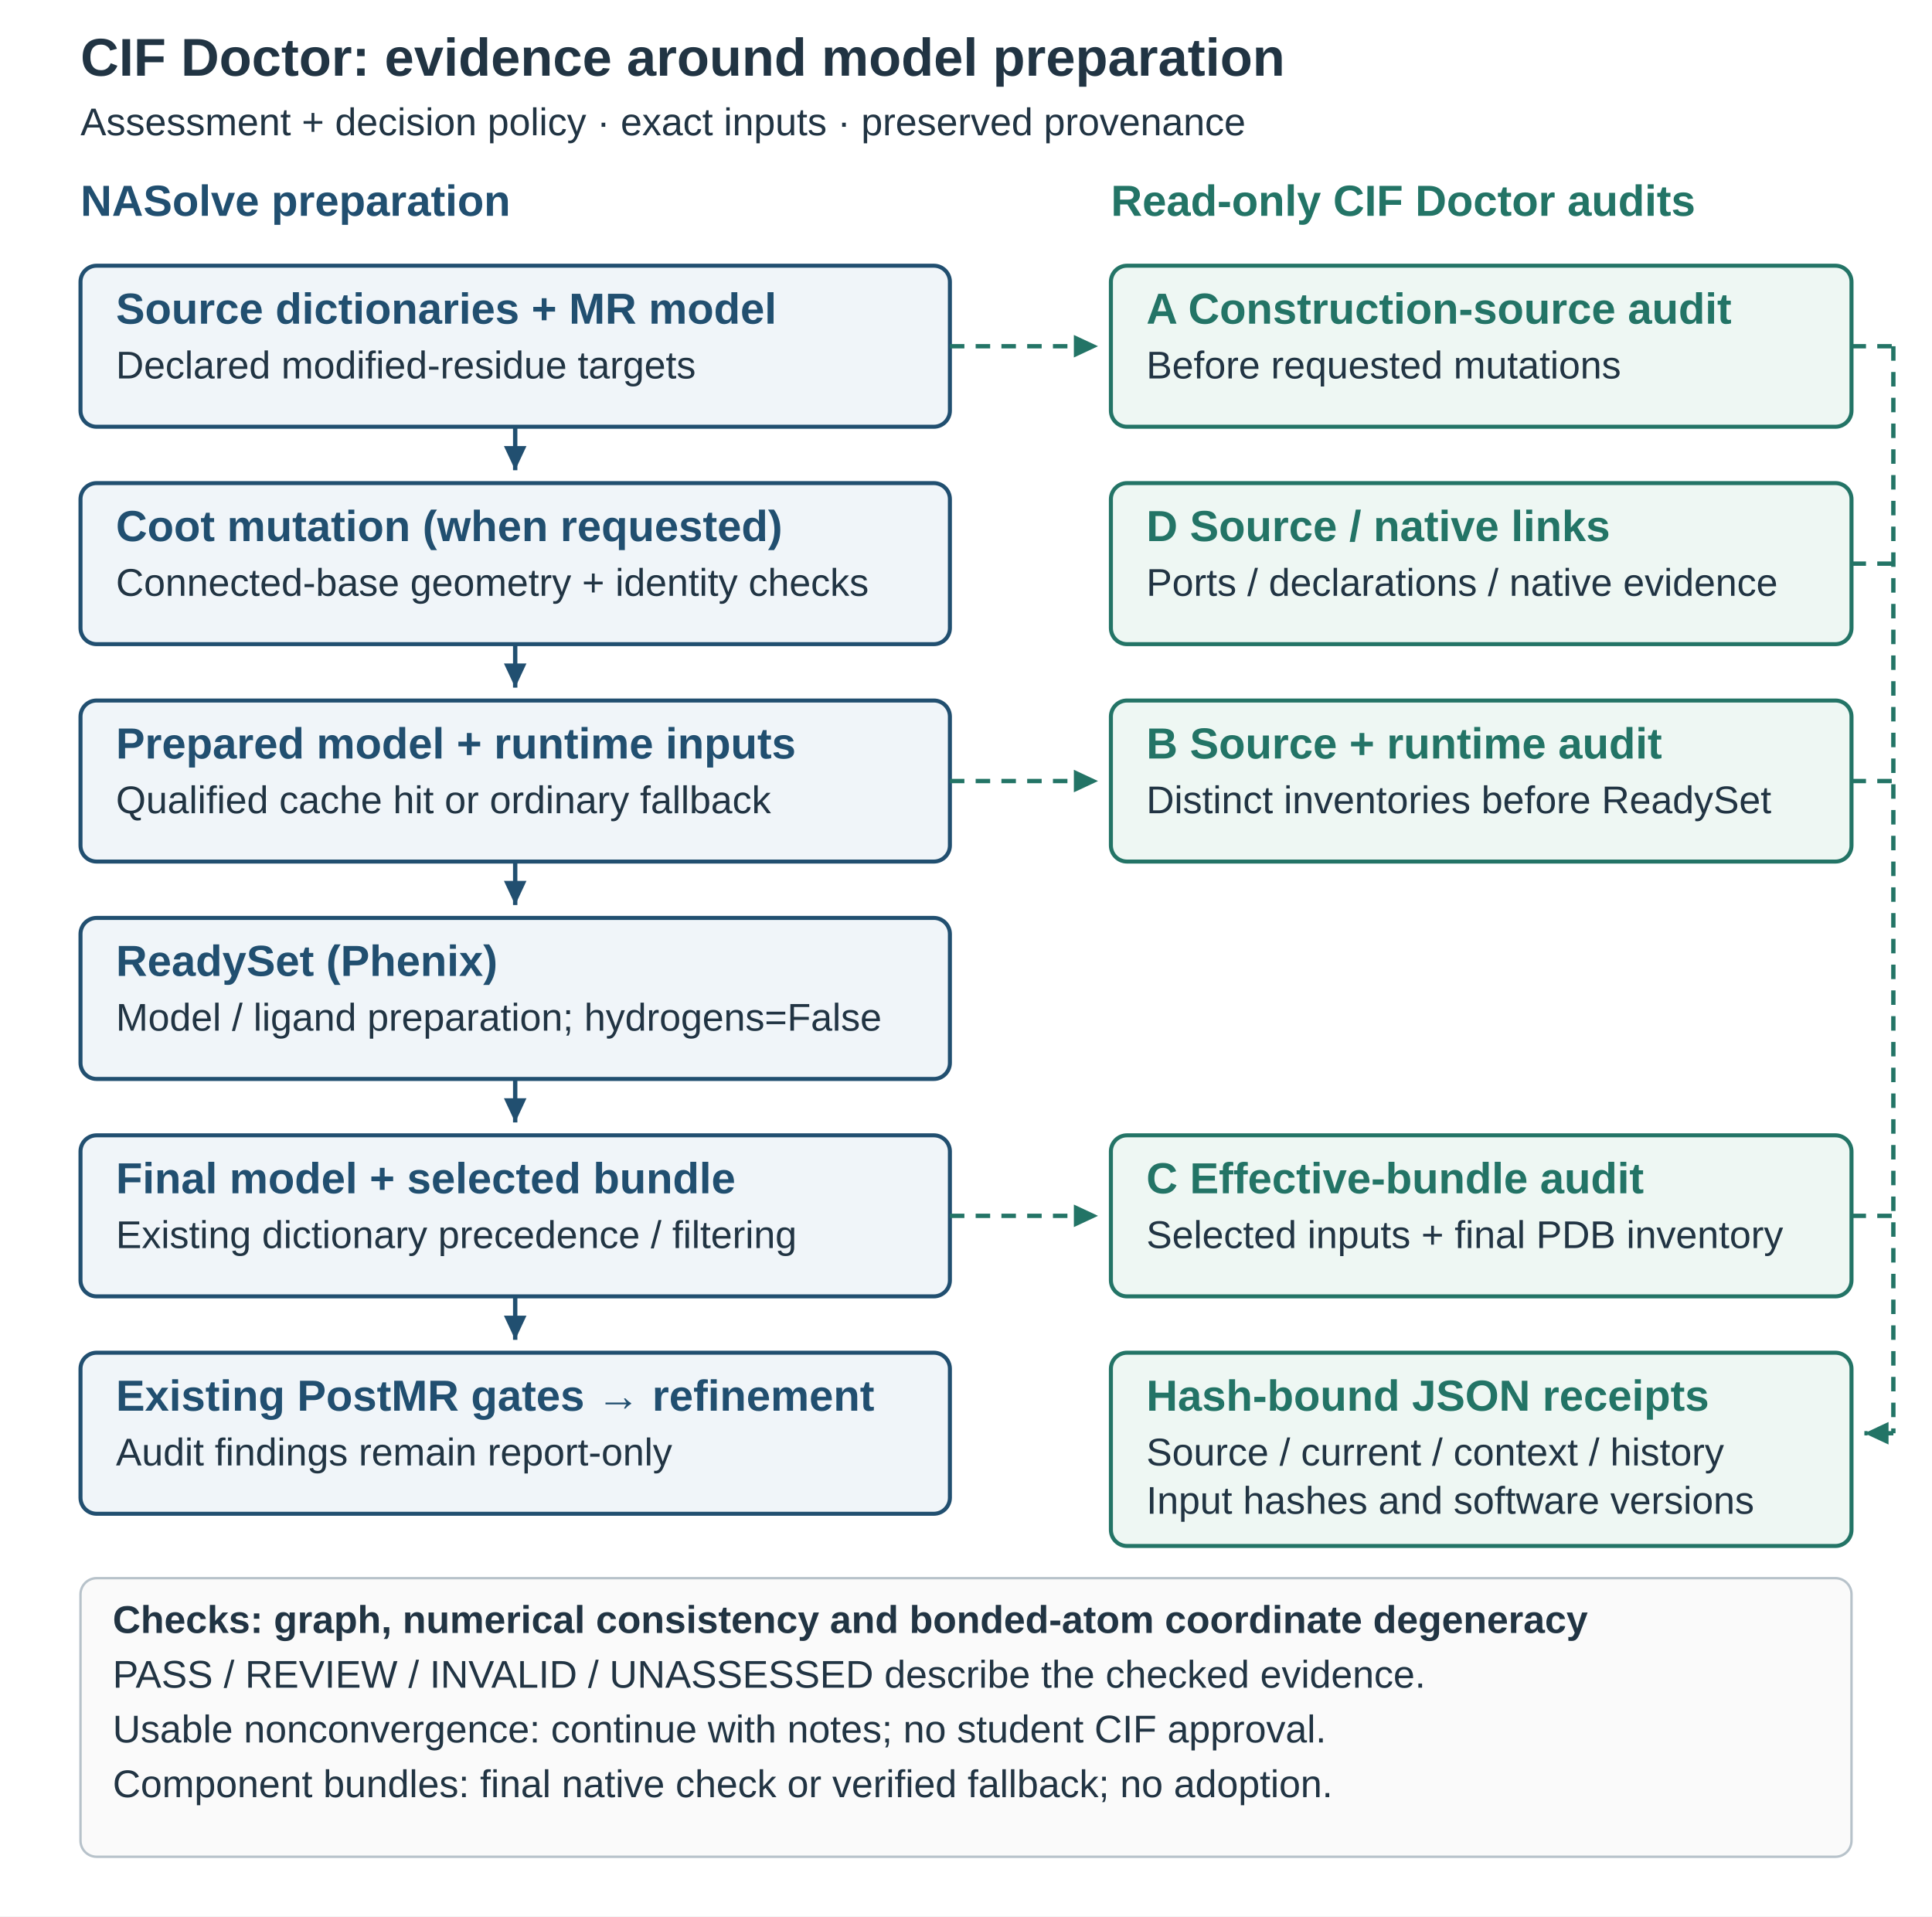
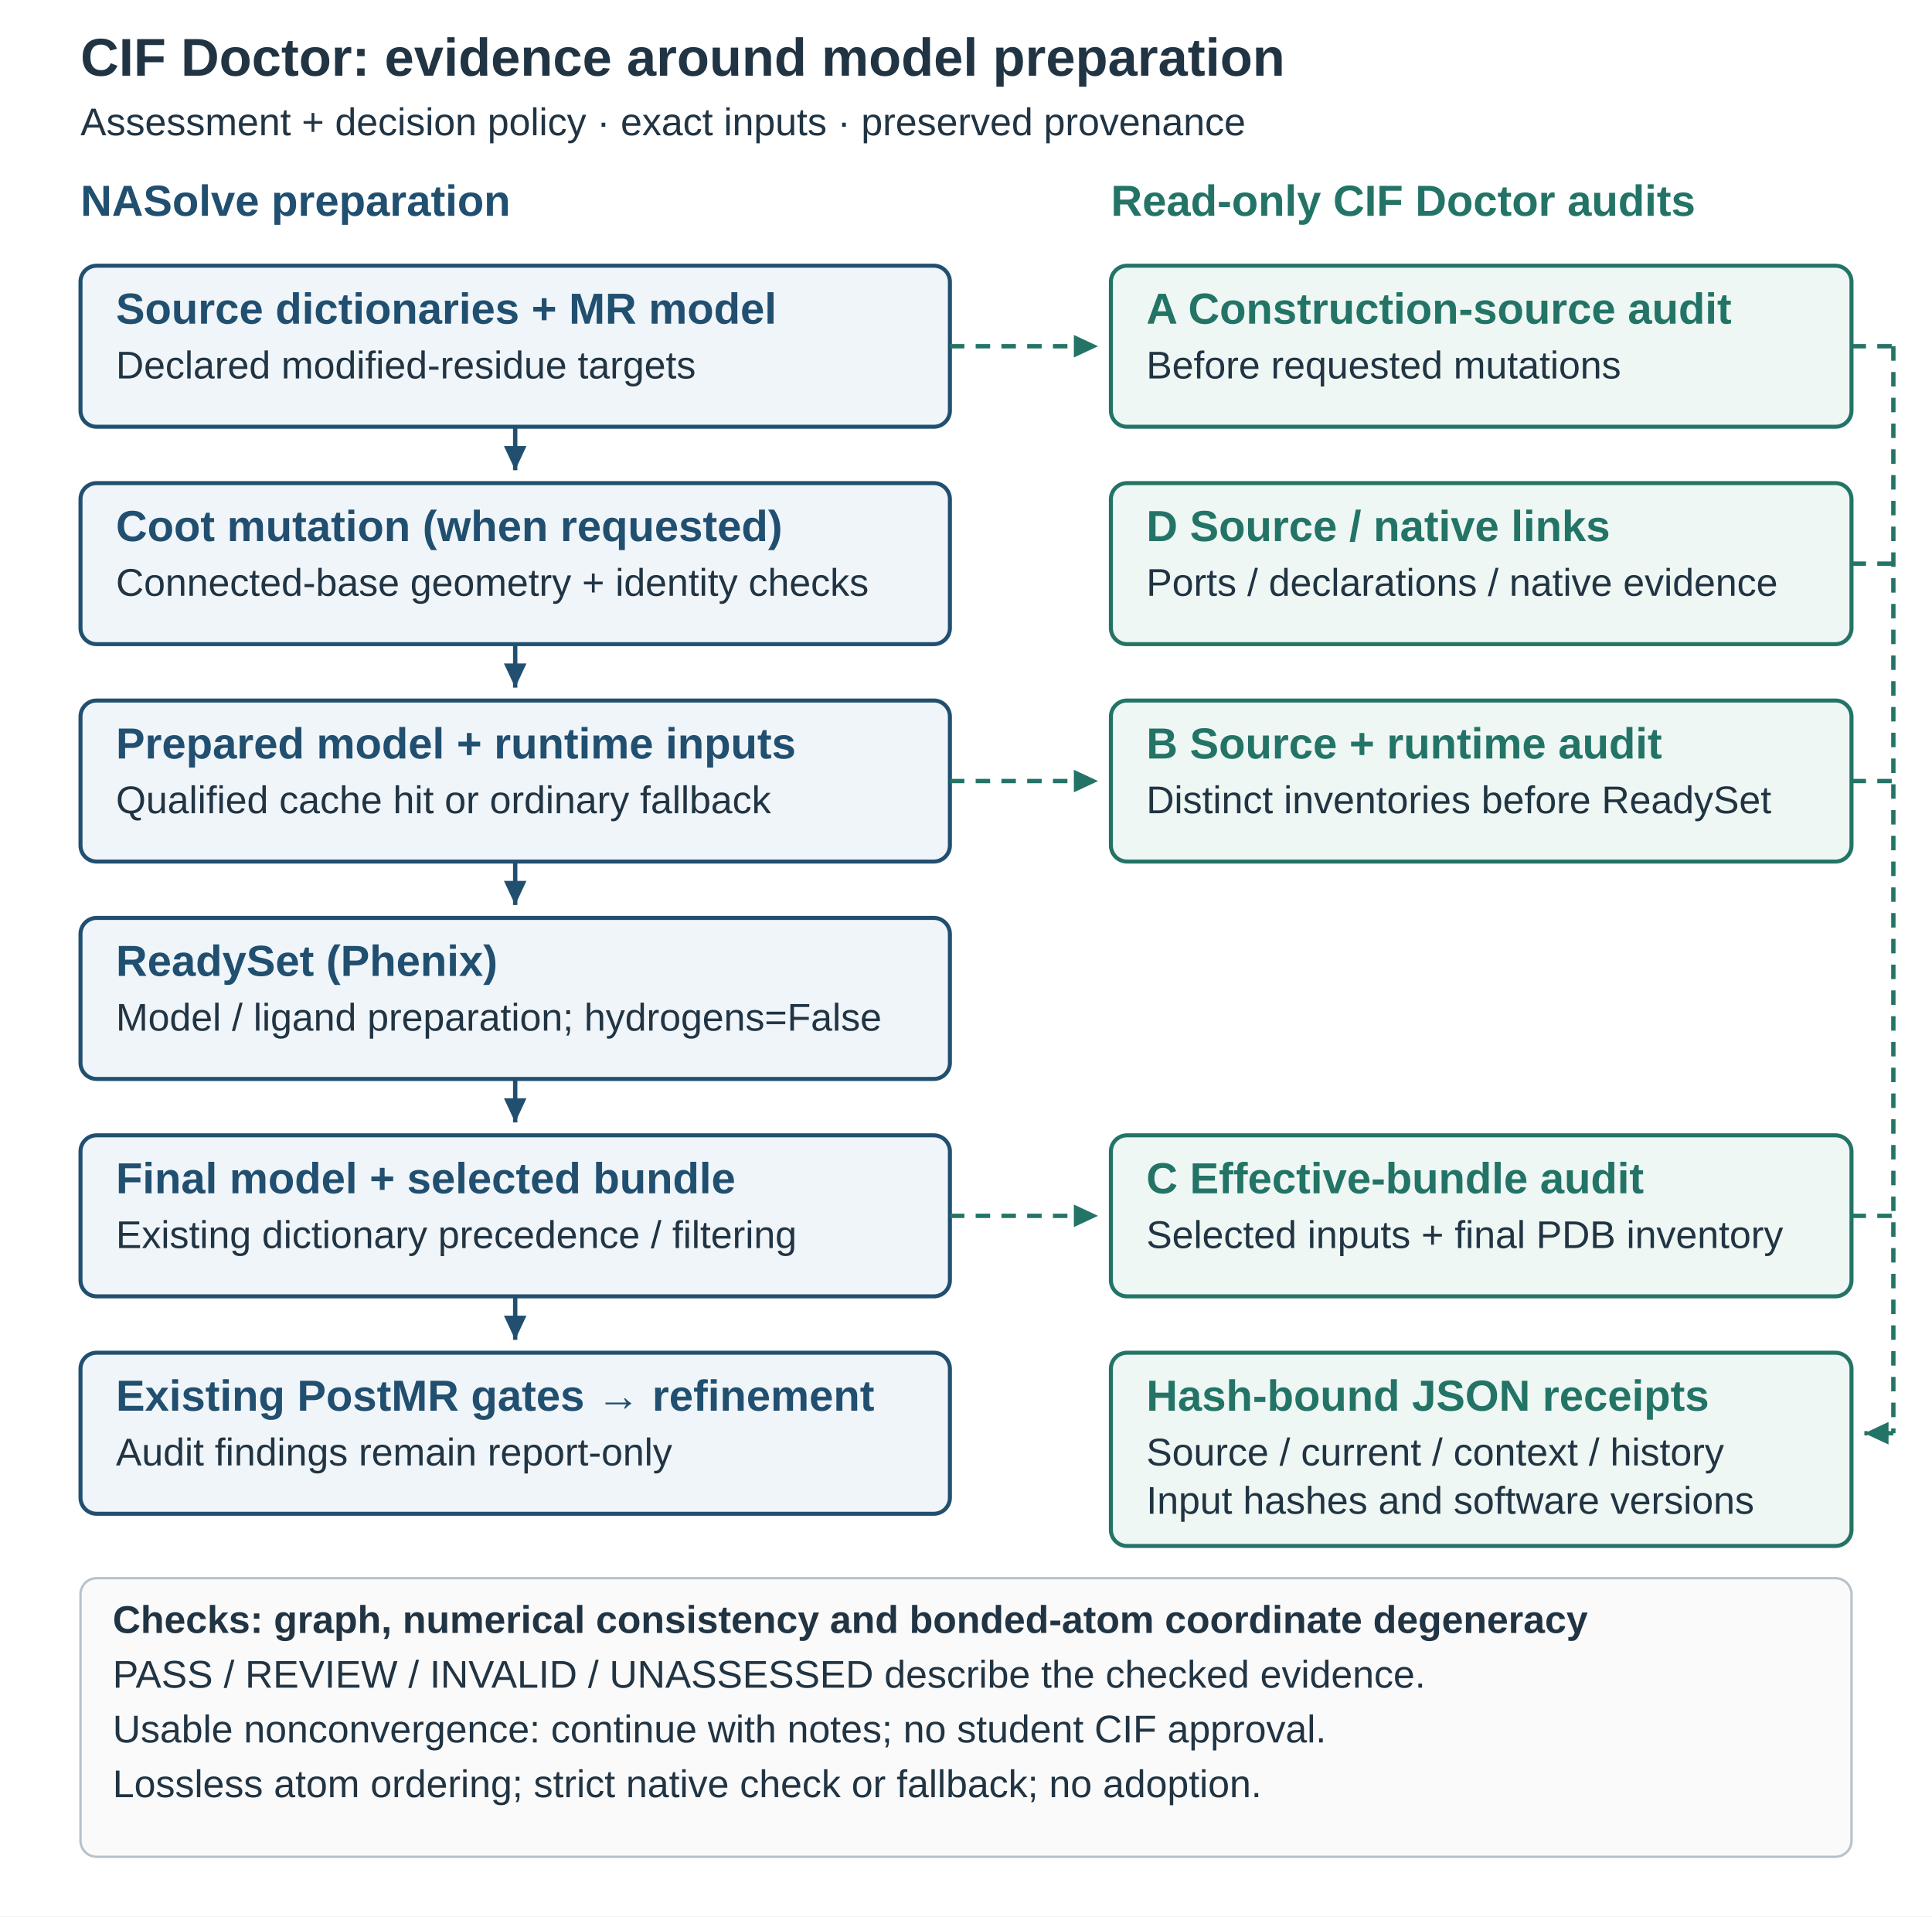
<svg xmlns="http://www.w3.org/2000/svg" width="180mm" height="178.5mm" viewBox="0 0 1200 1190" role="img" aria-labelledby="title description">
  <rect width="1200" height="1190" fill="white" />
  <text x="50" y="47" font-family="Arial, Helvetica, sans-serif" font-size="33" font-weight="bold" fill="#213443" text-anchor="start">CIF Doctor: evidence around model preparation</text>
  <text x="50" y="84" font-family="Arial, Helvetica, sans-serif" font-size="24" font-weight="normal" fill="#213443" text-anchor="start">Assessment + decision policy · exact inputs · preserved provenance</text>
  <text x="50" y="134" font-family="Arial, Helvetica, sans-serif" font-size="27" font-weight="bold" fill="#214f70" text-anchor="start">NASolve preparation</text>
  <text x="690" y="134" font-family="Arial, Helvetica, sans-serif" font-size="27" font-weight="bold" fill="#237466" text-anchor="start">Read-only CIF Doctor audits</text>
  <g id="source-inputs">
    <rect x="50" y="165" width="540" height="100" rx="10" fill="#f0f5f9" stroke="#214f70" stroke-width="2.5" />
    <text x="72" y="201" font-family="Arial, Helvetica, sans-serif" font-size="27" font-weight="bold" fill="#214f70" text-anchor="start">Source dictionaries + MR model</text>
    <text x="72" y="235" font-family="Arial, Helvetica, sans-serif" font-size="24" font-weight="normal" fill="#213443" text-anchor="start">Declared modified-residue targets</text>
  </g>
  <g id="coot-mutation">
    <rect x="50" y="300" width="540" height="100" rx="10" fill="#f0f5f9" stroke="#214f70" stroke-width="2.5" />
    <text x="72" y="336" font-family="Arial, Helvetica, sans-serif" font-size="27" font-weight="bold" fill="#214f70" text-anchor="start">Coot mutation (when requested)</text>
    <text x="72" y="370" font-family="Arial, Helvetica, sans-serif" font-size="24" font-weight="normal" fill="#213443" text-anchor="start">Connected-base geometry + identity checks</text>
  </g>
  <g id="prepared-inputs">
    <rect x="50" y="435" width="540" height="100" rx="10" fill="#f0f5f9" stroke="#214f70" stroke-width="2.5" />
    <text x="72" y="471" font-family="Arial, Helvetica, sans-serif" font-size="27" font-weight="bold" fill="#214f70" text-anchor="start">Prepared model + runtime inputs</text>
    <text x="72" y="505" font-family="Arial, Helvetica, sans-serif" font-size="24" font-weight="normal" fill="#213443" text-anchor="start">Qualified cache hit or ordinary fallback</text>
  </g>
  <g id="readyset">
    <rect x="50" y="570" width="540" height="100" rx="10" fill="#f0f5f9" stroke="#214f70" stroke-width="2.5" />
    <text x="72" y="606" font-family="Arial, Helvetica, sans-serif" font-size="27" font-weight="bold" fill="#214f70" text-anchor="start">ReadySet (Phenix)</text>
    <text x="72" y="640" font-family="Arial, Helvetica, sans-serif" font-size="24" font-weight="normal" fill="#213443" text-anchor="start">Model / ligand preparation; hydrogens=False</text>
  </g>
  <g id="effective-inputs">
    <rect x="50" y="705" width="540" height="100" rx="10" fill="#f0f5f9" stroke="#214f70" stroke-width="2.5" />
    <text x="72" y="741" font-family="Arial, Helvetica, sans-serif" font-size="27" font-weight="bold" fill="#214f70" text-anchor="start">Final model + selected bundle</text>
    <text x="72" y="775" font-family="Arial, Helvetica, sans-serif" font-size="24" font-weight="normal" fill="#213443" text-anchor="start">Existing dictionary precedence / filtering</text>
  </g>
  <g id="postmr-gates">
    <rect x="50" y="840" width="540" height="100" rx="10" fill="#f0f5f9" stroke="#214f70" stroke-width="2.5" />
    <text x="72" y="876" font-family="Arial, Helvetica, sans-serif" font-size="27" font-weight="bold" fill="#214f70" text-anchor="start">Existing PostMR gates → refinement</text>
    <text x="72" y="910" font-family="Arial, Helvetica, sans-serif" font-size="24" font-weight="normal" fill="#213443" text-anchor="start">Audit findings remain report-only</text>
  </g>
  <g id="preparation-flow-0">
    <path d="M 320.0 265.0 L 320.0 292.0" fill="none" stroke="#214f70" stroke-width="2.7" />
    <polygon points="320.0,292.0 313.0,277.0 327.0,277.0" fill="#214f70" />
  </g>
  <g id="preparation-flow-1">
    <path d="M 320.0 400.0 L 320.0 427.0" fill="none" stroke="#214f70" stroke-width="2.7" />
    <polygon points="320.0,427.0 313.0,412.0 327.0,412.0" fill="#214f70" />
  </g>
  <g id="preparation-flow-2">
    <path d="M 320.0 535.0 L 320.0 562.0" fill="none" stroke="#214f70" stroke-width="2.7" />
    <polygon points="320.0,562.0 313.0,547.0 327.0,547.0" fill="#214f70" />
  </g>
  <g id="preparation-flow-3">
    <path d="M 320.0 670.0 L 320.0 697.0" fill="none" stroke="#214f70" stroke-width="2.7" />
    <polygon points="320.0,697.0 313.0,682.0 327.0,682.0" fill="#214f70" />
  </g>
  <g id="preparation-flow-4">
    <path d="M 320.0 805.0 L 320.0 832.0" fill="none" stroke="#214f70" stroke-width="2.7" />
    <polygon points="320.0,832.0 313.0,817.0 327.0,817.0" fill="#214f70" />
  </g>
  <g id="mutation-audit">
    <rect x="690" y="165" width="460" height="100" rx="10" fill="#eef7f3" stroke="#237466" stroke-width="2.5" />
    <text x="712" y="201" font-family="Arial, Helvetica, sans-serif" font-size="27" font-weight="bold" fill="#237466" text-anchor="start">A  Construction-source audit</text>
    <text x="712" y="235" font-family="Arial, Helvetica, sans-serif" font-size="24" font-weight="normal" fill="#213443" text-anchor="start">Before requested mutations</text>
  </g>
  <g id="audit-branch-mutation-audit">
    <path d="M 590.0 215.0 L 599.0 215.0" fill="none" stroke="#237466" stroke-width="2.7" />
    <path d="M 606.0 215.0 L 615.0 215.0" fill="none" stroke="#237466" stroke-width="2.7" />
    <path d="M 622.0 215.0 L 631.0 215.0" fill="none" stroke="#237466" stroke-width="2.7" />
    <path d="M 638.0 215.0 L 647.0 215.0" fill="none" stroke="#237466" stroke-width="2.7" />
    <path d="M 654.0 215.0 L 663.0 215.0" fill="none" stroke="#237466" stroke-width="2.7" />
    <path d="M 670.0 215.0 L 679.0 215.0" fill="none" stroke="#237466" stroke-width="2.7" />
    <polygon points="682.0,215.0 667.0,222.0 667.0,208.0" fill="#237466" />
  </g>
  <g id="source-runtime-audit">
    <rect x="690" y="435" width="460" height="100" rx="10" fill="#eef7f3" stroke="#237466" stroke-width="2.5" />
    <text x="712" y="471" font-family="Arial, Helvetica, sans-serif" font-size="27" font-weight="bold" fill="#237466" text-anchor="start">B  Source + runtime audit</text>
    <text x="712" y="505" font-family="Arial, Helvetica, sans-serif" font-size="24" font-weight="normal" fill="#213443" text-anchor="start">Distinct inventories before ReadySet</text>
  </g>
  <g id="audit-branch-source-runtime-audit">
    <path d="M 590.0 485.0 L 599.0 485.0" fill="none" stroke="#237466" stroke-width="2.7" />
    <path d="M 606.0 485.0 L 615.0 485.0" fill="none" stroke="#237466" stroke-width="2.7" />
    <path d="M 622.0 485.0 L 631.0 485.0" fill="none" stroke="#237466" stroke-width="2.7" />
    <path d="M 638.0 485.0 L 647.0 485.0" fill="none" stroke="#237466" stroke-width="2.7" />
    <path d="M 654.0 485.0 L 663.0 485.0" fill="none" stroke="#237466" stroke-width="2.7" />
    <path d="M 670.0 485.0 L 679.0 485.0" fill="none" stroke="#237466" stroke-width="2.7" />
    <polygon points="682.0,485.0 667.0,492.0 667.0,478.0" fill="#237466" />
  </g>
  <g id="effective-audit">
    <rect x="690" y="705" width="460" height="100" rx="10" fill="#eef7f3" stroke="#237466" stroke-width="2.5" />
    <text x="712" y="741" font-family="Arial, Helvetica, sans-serif" font-size="27" font-weight="bold" fill="#237466" text-anchor="start">C  Effective-bundle audit</text>
    <text x="712" y="775" font-family="Arial, Helvetica, sans-serif" font-size="24" font-weight="normal" fill="#213443" text-anchor="start">Selected inputs + final PDB inventory</text>
  </g>
  <g id="audit-branch-effective-audit">
    <path d="M 590.0 755.0 L 599.0 755.0" fill="none" stroke="#237466" stroke-width="2.7" />
    <path d="M 606.0 755.0 L 615.0 755.0" fill="none" stroke="#237466" stroke-width="2.7" />
    <path d="M 622.0 755.0 L 631.0 755.0" fill="none" stroke="#237466" stroke-width="2.7" />
    <path d="M 638.0 755.0 L 647.0 755.0" fill="none" stroke="#237466" stroke-width="2.7" />
    <path d="M 654.0 755.0 L 663.0 755.0" fill="none" stroke="#237466" stroke-width="2.7" />
    <path d="M 670.0 755.0 L 679.0 755.0" fill="none" stroke="#237466" stroke-width="2.7" />
    <polygon points="682.0,755.0 667.0,762.0 667.0,748.0" fill="#237466" />
  </g>
  <g id="catalogue-census">
    <rect x="690" y="300" width="460" height="100" rx="10" fill="#eef7f3" stroke="#237466" stroke-width="2.5" />
    <text x="712" y="336" font-family="Arial, Helvetica, sans-serif" font-size="27" font-weight="bold" fill="#237466" text-anchor="start">D  Source / native links</text>
    <text x="712" y="370" font-family="Arial, Helvetica, sans-serif" font-size="24" font-weight="normal" fill="#213443" text-anchor="start">Ports / declarations / native evidence</text>
  </g>
  <g id="catalogue-to-receipts">
    <path d="M 1150.0 350.0 L 1159.0 350.0" fill="none" stroke="#237466" stroke-width="2.7" />
    <path d="M 1166.0 350.0 L 1175.0 350.0" fill="none" stroke="#237466" stroke-width="2.7" />
  </g>
  <g id="json-receipts">
    <rect x="690" y="840" width="460" height="120" rx="10" fill="#eef7f3" stroke="#237466" stroke-width="2.5" />
    <text x="712" y="876" font-family="Arial, Helvetica, sans-serif" font-size="27" font-weight="bold" fill="#237466" text-anchor="start">Hash-bound JSON receipts</text>
    <text x="712" y="910" font-family="Arial, Helvetica, sans-serif" font-size="24" font-weight="normal" fill="#213443" text-anchor="start">Source / current / context / history</text>
    <text x="712" y="940" font-family="Arial, Helvetica, sans-serif" font-size="24" font-weight="normal" fill="#213443" text-anchor="start">Input hashes and software versions</text>
  </g>
  <g id="mutation-to-receipts">
    <path d="M 1150.0 215.0 L 1159.0 215.0" fill="none" stroke="#237466" stroke-width="2.7" />
    <path d="M 1166.0 215.0 L 1175.0 215.0" fill="none" stroke="#237466" stroke-width="2.7" />
    <path d="M 1176.0 215.0 L 1176.0 224.0" fill="none" stroke="#237466" stroke-width="2.7" />
    <path d="M 1176.0 231.0 L 1176.0 240.0" fill="none" stroke="#237466" stroke-width="2.7" />
    <path d="M 1176.0 247.0 L 1176.0 256.0" fill="none" stroke="#237466" stroke-width="2.7" />
    <path d="M 1176.0 263.0 L 1176.0 272.0" fill="none" stroke="#237466" stroke-width="2.7" />
    <path d="M 1176.0 279.0 L 1176.0 288.0" fill="none" stroke="#237466" stroke-width="2.7" />
    <path d="M 1176.0 295.0 L 1176.0 304.0" fill="none" stroke="#237466" stroke-width="2.7" />
    <path d="M 1176.0 311.0 L 1176.0 320.0" fill="none" stroke="#237466" stroke-width="2.7" />
    <path d="M 1176.0 327.0 L 1176.0 336.0" fill="none" stroke="#237466" stroke-width="2.7" />
    <path d="M 1176.0 343.0 L 1176.0 352.0" fill="none" stroke="#237466" stroke-width="2.7" />
    <path d="M 1176.0 359.0 L 1176.0 368.0" fill="none" stroke="#237466" stroke-width="2.7" />
    <path d="M 1176.0 375.0 L 1176.0 384.0" fill="none" stroke="#237466" stroke-width="2.7" />
    <path d="M 1176.0 391.0 L 1176.0 400.0" fill="none" stroke="#237466" stroke-width="2.7" />
    <path d="M 1176.0 407.0 L 1176.0 416.0" fill="none" stroke="#237466" stroke-width="2.7" />
    <path d="M 1176.0 423.0 L 1176.0 432.0" fill="none" stroke="#237466" stroke-width="2.7" />
    <path d="M 1176.0 439.0 L 1176.0 448.0" fill="none" stroke="#237466" stroke-width="2.7" />
    <path d="M 1176.0 455.0 L 1176.0 464.0" fill="none" stroke="#237466" stroke-width="2.7" />
    <path d="M 1176.0 471.0 L 1176.0 480.0" fill="none" stroke="#237466" stroke-width="2.7" />
    <path d="M 1176.0 487.0 L 1176.0 496.0" fill="none" stroke="#237466" stroke-width="2.7" />
    <path d="M 1176.0 503.0 L 1176.0 512.0" fill="none" stroke="#237466" stroke-width="2.7" />
    <path d="M 1176.0 519.0 L 1176.0 528.0" fill="none" stroke="#237466" stroke-width="2.7" />
    <path d="M 1176.0 535.0 L 1176.0 544.0" fill="none" stroke="#237466" stroke-width="2.7" />
    <path d="M 1176.0 551.0 L 1176.0 560.0" fill="none" stroke="#237466" stroke-width="2.7" />
    <path d="M 1176.0 567.0 L 1176.0 576.0" fill="none" stroke="#237466" stroke-width="2.7" />
    <path d="M 1176.0 583.0 L 1176.0 592.0" fill="none" stroke="#237466" stroke-width="2.7" />
    <path d="M 1176.0 599.0 L 1176.0 608.0" fill="none" stroke="#237466" stroke-width="2.7" />
    <path d="M 1176.0 615.0 L 1176.0 624.0" fill="none" stroke="#237466" stroke-width="2.7" />
    <path d="M 1176.0 631.0 L 1176.0 640.0" fill="none" stroke="#237466" stroke-width="2.7" />
    <path d="M 1176.0 647.0 L 1176.0 656.0" fill="none" stroke="#237466" stroke-width="2.7" />
    <path d="M 1176.0 663.0 L 1176.0 672.0" fill="none" stroke="#237466" stroke-width="2.7" />
    <path d="M 1176.0 679.0 L 1176.0 688.0" fill="none" stroke="#237466" stroke-width="2.7" />
    <path d="M 1176.0 695.0 L 1176.0 704.0" fill="none" stroke="#237466" stroke-width="2.7" />
    <path d="M 1176.0 711.0 L 1176.0 720.0" fill="none" stroke="#237466" stroke-width="2.7" />
    <path d="M 1176.0 727.0 L 1176.0 736.0" fill="none" stroke="#237466" stroke-width="2.7" />
    <path d="M 1176.0 743.0 L 1176.0 752.0" fill="none" stroke="#237466" stroke-width="2.7" />
    <path d="M 1176.0 759.0 L 1176.0 768.0" fill="none" stroke="#237466" stroke-width="2.7" />
    <path d="M 1176.0 775.0 L 1176.0 784.0" fill="none" stroke="#237466" stroke-width="2.7" />
    <path d="M 1176.0 791.0 L 1176.0 800.0" fill="none" stroke="#237466" stroke-width="2.7" />
    <path d="M 1176.0 807.0 L 1176.0 816.0" fill="none" stroke="#237466" stroke-width="2.7" />
    <path d="M 1176.0 823.0 L 1176.0 832.0" fill="none" stroke="#237466" stroke-width="2.7" />
    <path d="M 1176.0 839.0 L 1176.0 848.0" fill="none" stroke="#237466" stroke-width="2.7" />
    <path d="M 1176.0 855.0 L 1176.0 864.0" fill="none" stroke="#237466" stroke-width="2.7" />
    <path d="M 1176.0 871.0 L 1176.0 880.0" fill="none" stroke="#237466" stroke-width="2.7" />
    <path d="M 1176.0 887.0 L 1176.0 890.0" fill="none" stroke="#237466" stroke-width="2.7" />
    <path d="M 1176.0 890.0 L 1167.0 890.0" fill="none" stroke="#237466" stroke-width="2.7" />
    <path d="M 1160.0 890.0 L 1158.0 890.0" fill="none" stroke="#237466" stroke-width="2.7" />
    <polygon points="1158.0,890.0 1173.0,883.0 1173.0,897.0" fill="#237466" />
  </g>
  <g id="source-to-receipts">
    <path d="M 1150.0 485.0 L 1159.0 485.0" fill="none" stroke="#237466" stroke-width="2.7" />
    <path d="M 1166.0 485.0 L 1175.0 485.0" fill="none" stroke="#237466" stroke-width="2.7" />
  </g>
  <g id="effective-to-receipts">
    <path d="M 1150.0 755.0 L 1159.0 755.0" fill="none" stroke="#237466" stroke-width="2.7" />
    <path d="M 1166.0 755.0 L 1175.0 755.0" fill="none" stroke="#237466" stroke-width="2.7" />
  </g>
  <g id="scope-notes">
    <rect x="50" y="980" width="1100" height="173" rx="10" fill="#fafafa" stroke="#b7c2ca" stroke-width="1.5" />
    <text x="70" y="1014" font-family="Arial, Helvetica, sans-serif" font-size="24" font-weight="bold" fill="#213443" text-anchor="start">Checks: graph, numerical consistency and bonded-atom coordinate degeneracy</text>
    <text x="70" y="1048" font-family="Arial, Helvetica, sans-serif" font-size="24" font-weight="normal" fill="#213443" text-anchor="start">PASS / REVIEW / INVALID / UNASSESSED describe the checked evidence.</text>
    <text x="70" y="1082" font-family="Arial, Helvetica, sans-serif" font-size="24" font-weight="normal" fill="#213443" text-anchor="start">Usable nonconvergence: continue with notes; no student CIF approval.</text>
-     <text x="70" y="1116" font-family="Arial, Helvetica, sans-serif" font-size="24" font-weight="normal" fill="#213443" text-anchor="start">Component bundles: final native check or verified fallback; no adoption.</text>
+     <text x="70" y="1116" font-family="Arial, Helvetica, sans-serif" font-size="24" font-weight="normal" fill="#213443" text-anchor="start">Lossless atom ordering; strict native check or fallback; no adoption.</text>
  </g>
</svg>
